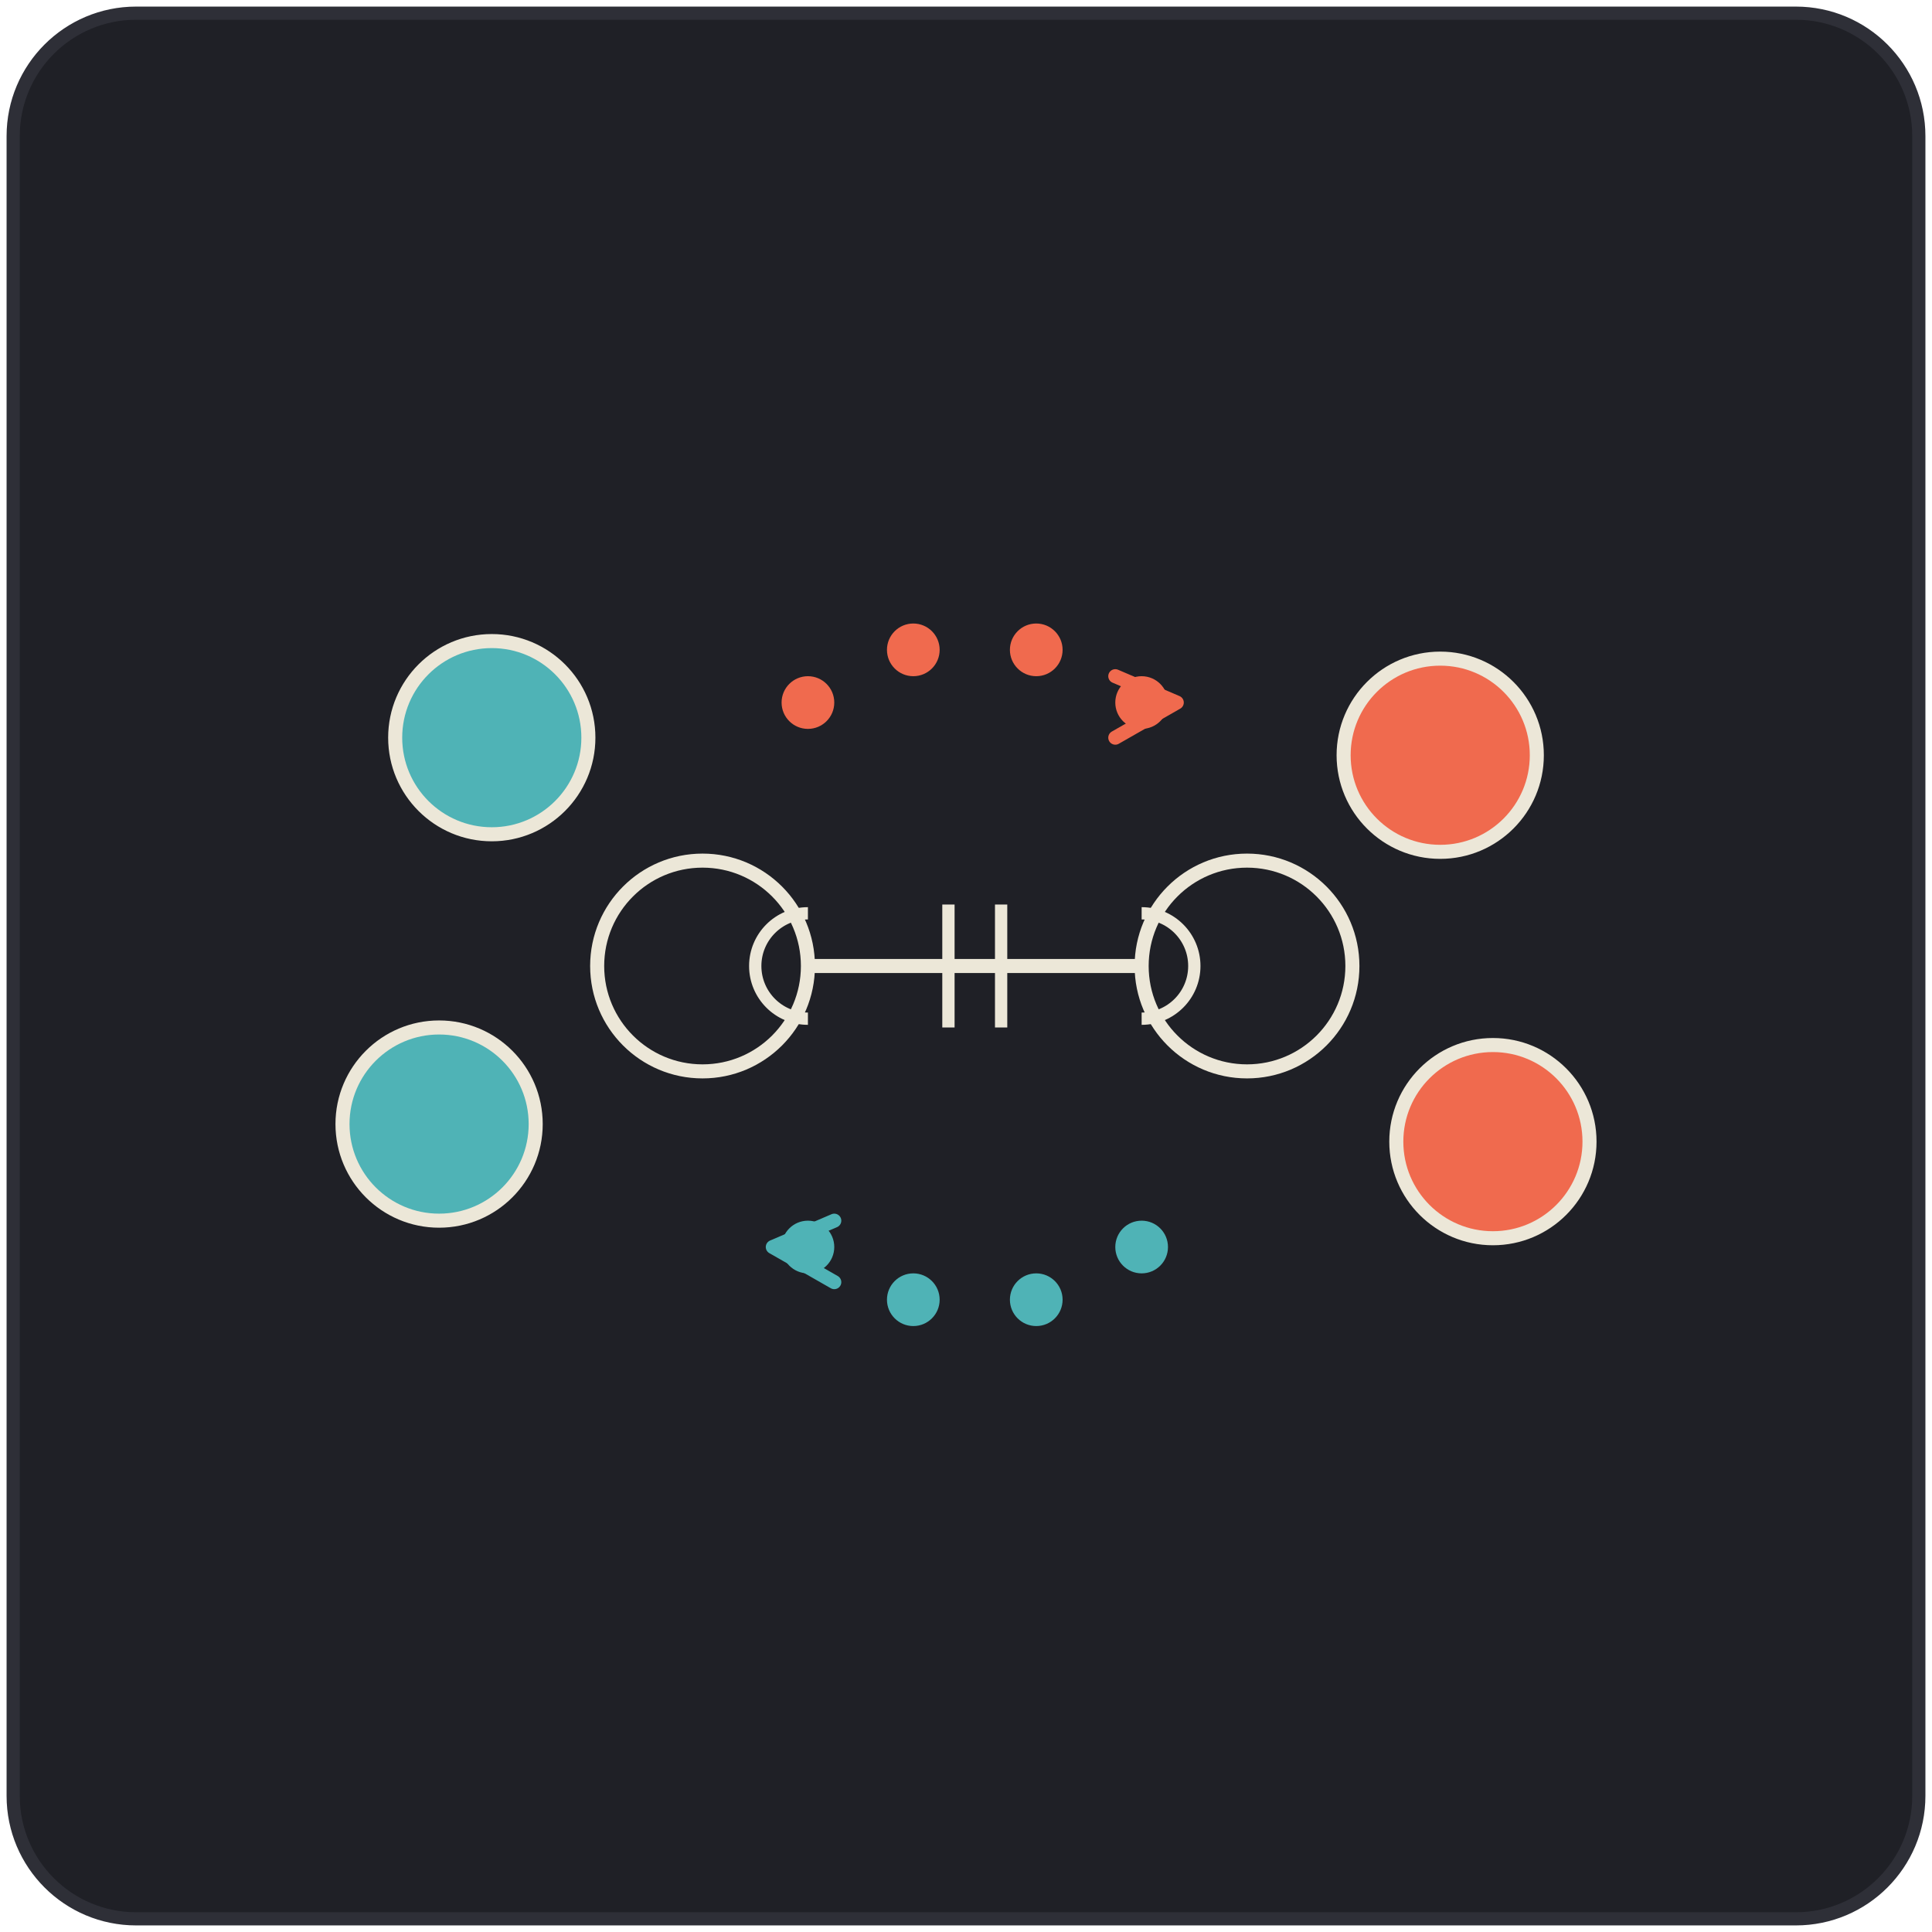
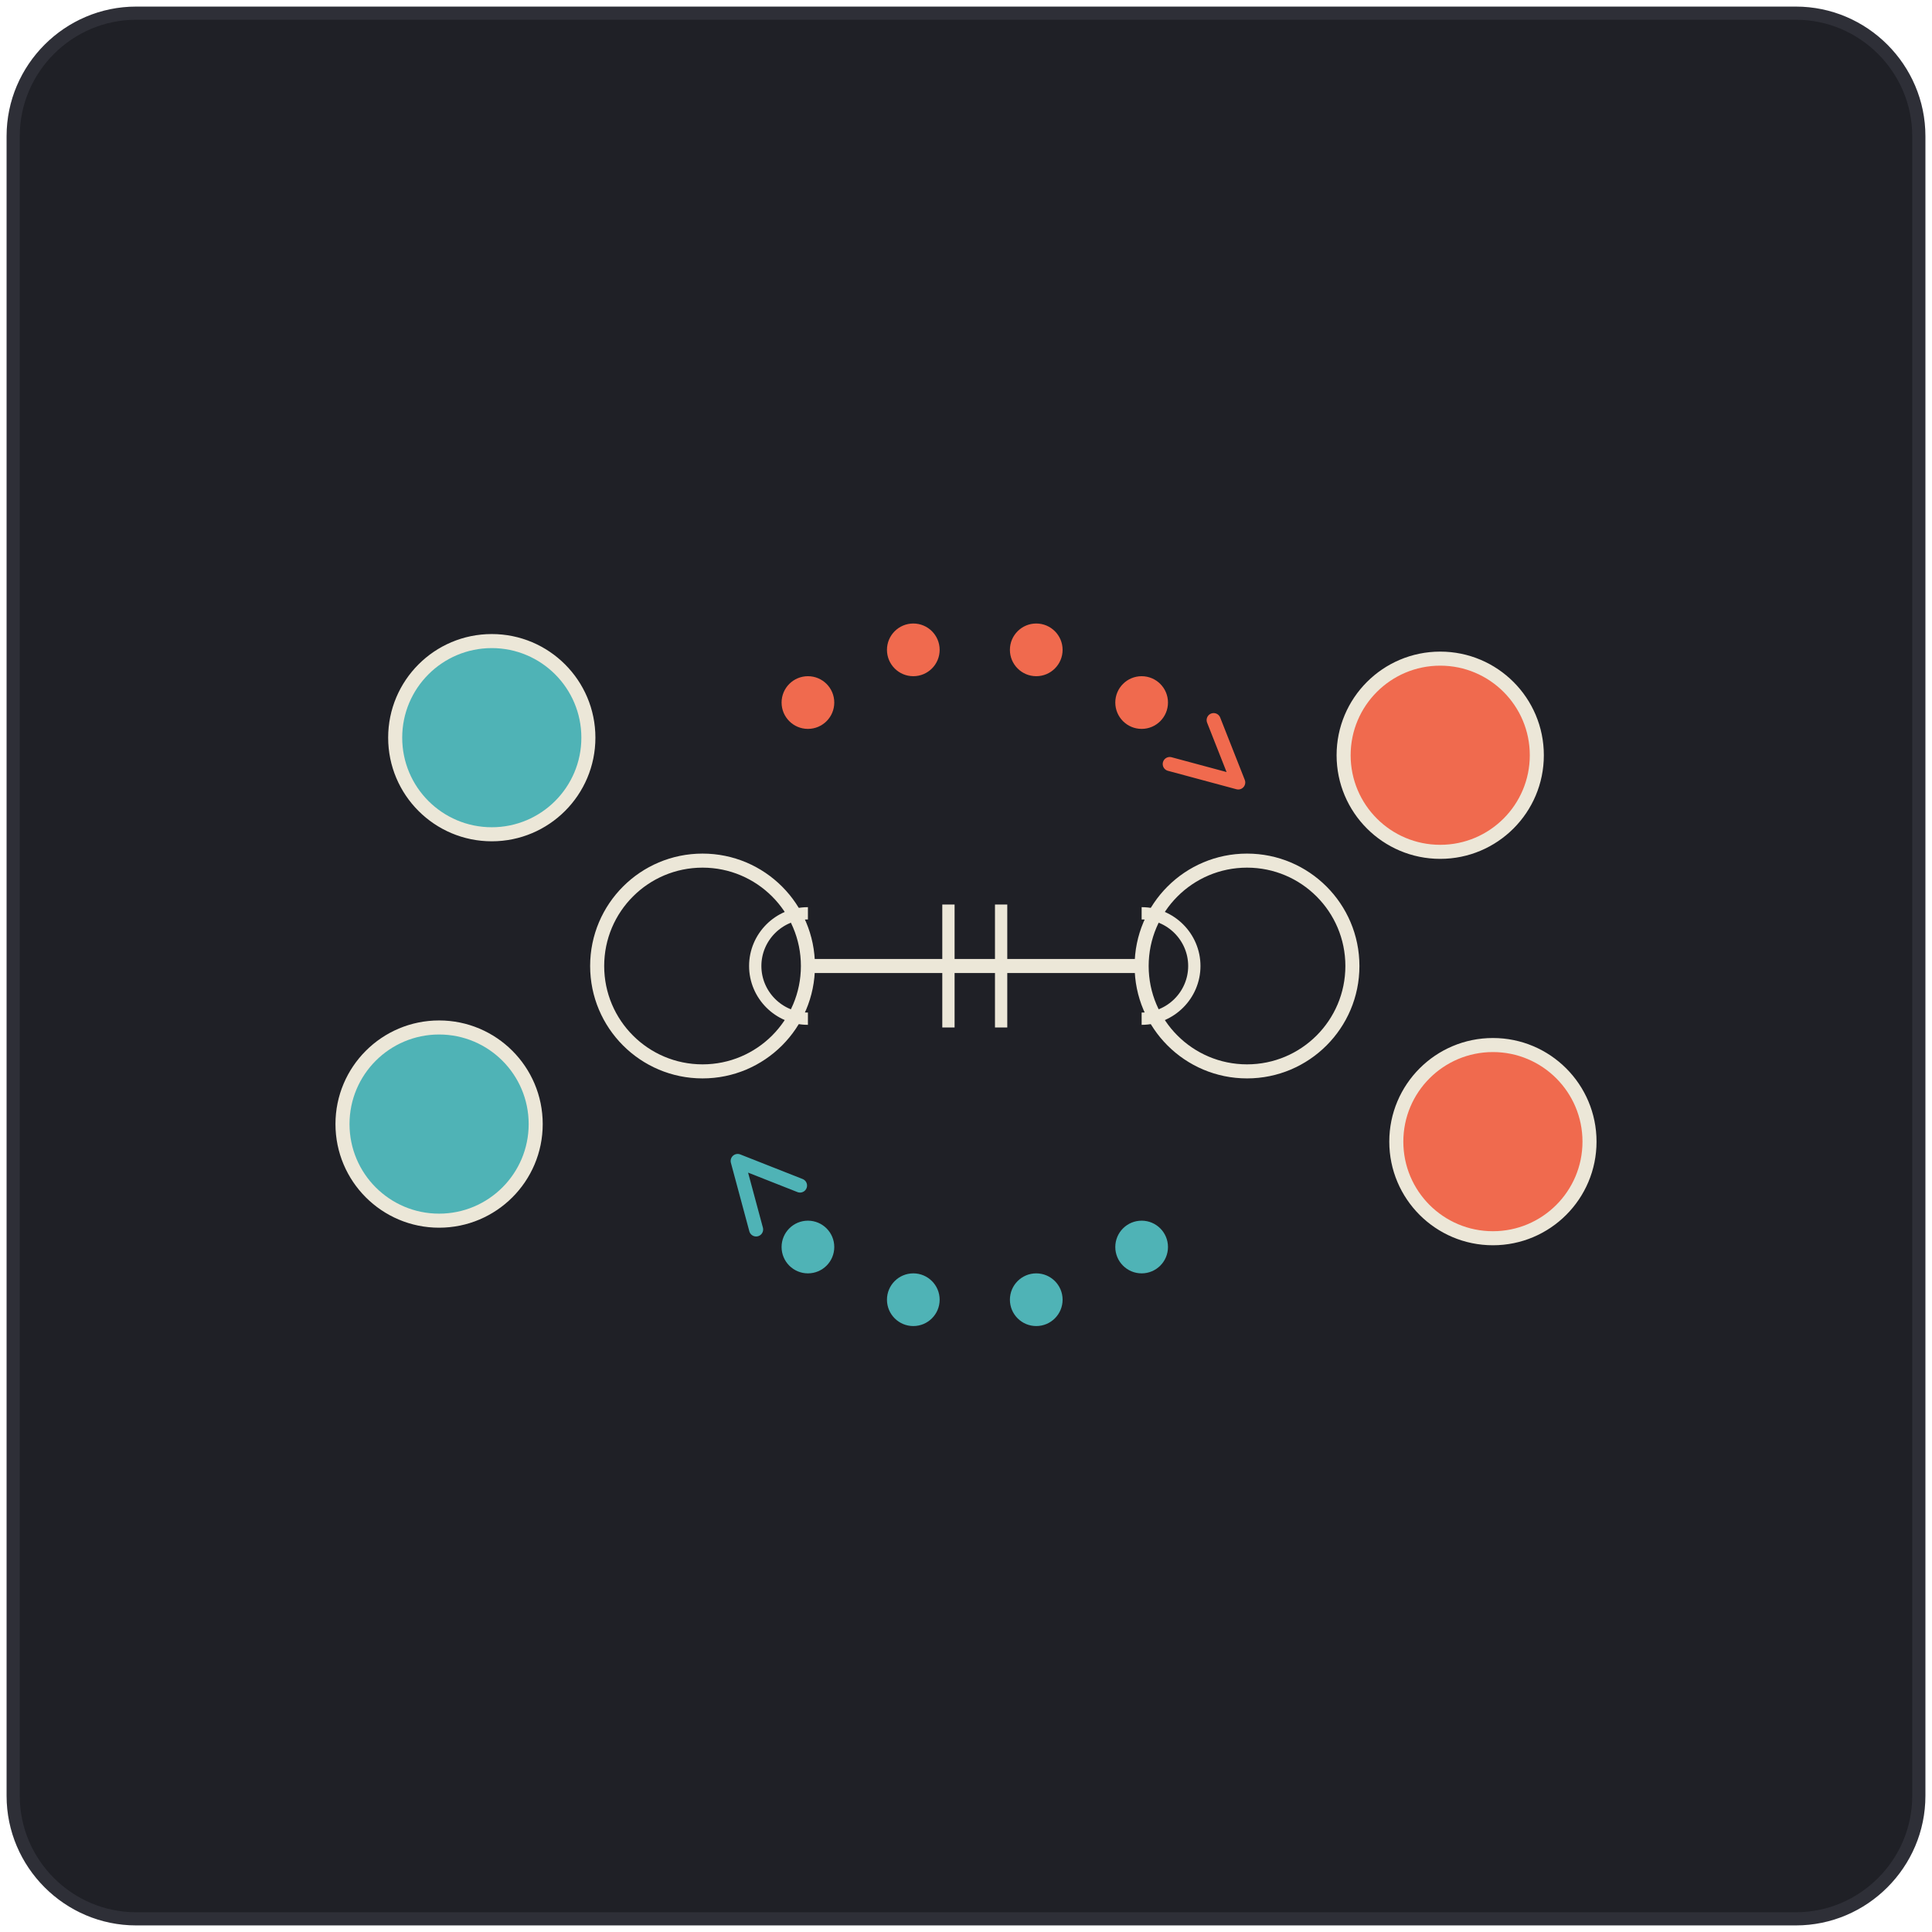
- <svg xmlns="http://www.w3.org/2000/svg" viewBox="0 0 220 220" role="img" aria-label="Cell-cell communication: two cell groups exchanging secreted factors and a contact junction">
-   <rect x="1.5" y="1.5" width="217" height="217" rx="14" fill="#1F2026" stroke="#2E2F37" stroke-width="1.5" />
-   <line x1="84" y1="110" x2="138" y2="110" stroke="#ECE7D8" stroke-width="1.6" />
-   <line x1="108" y1="103" x2="108" y2="117" stroke="#ECE7D8" stroke-width="1.4" />
-   <line x1="114" y1="103" x2="114" y2="117" stroke="#ECE7D8" stroke-width="1.4" />
-   <g fill="#F06A4E">
-     <circle cx="92" cy="80" r="3" />
-     <circle cx="104" cy="74" r="3" />
-     <circle cx="118" cy="74" r="3" />
-     <circle cx="130" cy="80" r="3" />
+ <svg xmlns="http://www.w3.org/2000/svg" version="1.1" id="Layer_1" x="0px" y="0px" viewBox="0 0 220 220" style="enable-background:new 0 0 220 220;" xml:space="preserve">
+   <style type="text/css">
+ 	.st0{fill:#1F2026;stroke:#2E2F37;stroke-width:1.5;}
+ 	.st1{fill:none;stroke:#ECE7D8;stroke-width:1.6;}
+ 	.st2{fill:none;stroke:#ECE7D8;stroke-width:1.4;}
+ 	.st3{fill:#F06A4E;}
+ 	.st4{fill:none;stroke:#F06A4E;stroke-width:1.6;stroke-linecap:round;}
+ 	.st5{fill:#4FB3B6;}
+ 	.st6{fill:none;stroke:#4FB3B6;stroke-width:1.6;stroke-linecap:round;}
+ 	.st7{fill:#4FB3B6;stroke:#ECE7D8;stroke-width:1.6;}
+ 	.st8{fill:#1F2026;stroke:#ECE7D8;stroke-width:1.6;}
+ 	.st9{fill:#F06A4E;stroke:#ECE7D8;stroke-width:1.6;}
+ </style>
+   <path class="st0" d="M15.5,1.5h189c7.7,0,14,6.3,14,14v189c0,7.7-6.3,14-14,14h-189c-7.7,0-14-6.3-14-14v-189  C1.5,7.8,7.8,1.5,15.5,1.5z" />
+   <line class="st1" x1="84" y1="110" x2="138" y2="110" />
+   <line class="st2" x1="108" y1="103" x2="108" y2="117" />
+   <line class="st2" x1="114" y1="103" x2="114" y2="117" />
+   <g>
+     <circle class="st3" cx="92" cy="80" r="3" />
+     <circle class="st3" cx="104" cy="74" r="3" />
+     <circle class="st3" cx="118" cy="74" r="3" />
+     <circle class="st3" cx="130" cy="80" r="3" />
  </g>
-   <path d="M134 80 l-7 -3 m7 3 l-7 4" fill="none" stroke="#F06A4E" stroke-width="1.6" stroke-linecap="round" />
-   <g fill="#4FB3B6">
-     <circle cx="130" cy="142" r="3" />
-     <circle cx="118" cy="148" r="3" />
-     <circle cx="104" cy="148" r="3" />
-     <circle cx="92" cy="142" r="3" />
+   <path class="st4" d="M141,89.1l-2.8-7.1 M141,89.1l-7.8-2.1" />
+   <g>
+     <circle class="st5" cx="130" cy="142" r="3" />
+     <circle class="st5" cx="118" cy="148" r="3" />
+     <circle class="st5" cx="104" cy="148" r="3" />
+     <circle class="st5" cx="92" cy="142" r="3" />
  </g>
-   <path d="M88 142 l7 -3 m-7 3 l7 4" fill="none" stroke="#4FB3B6" stroke-width="1.6" stroke-linecap="round" />
-   <g stroke="#ECE7D8" stroke-width="1.6">
-     <circle cx="56" cy="84" r="11" fill="#4FB3B6" />
-     <circle cx="50" cy="128" r="11" fill="#4FB3B6" />
-     <circle cx="80" cy="110" r="12" fill="#1F2026" />
+   <path class="st6" d="M84,132.2l7.1,2.8 M84,132.2l2.1,7.8" />
+   <g>
+     <circle class="st7" cx="56" cy="84" r="11" />
+     <circle class="st7" cx="50" cy="128" r="11" />
+     <circle class="st8" cx="80" cy="110" r="12" />
  </g>
-   <g stroke="#ECE7D8" stroke-width="1.6">
-     <circle cx="164" cy="86" r="11" fill="#F06A4E" />
-     <circle cx="170" cy="130" r="11" fill="#F06A4E" />
-     <circle cx="142" cy="110" r="12" fill="#1F2026" />
+   <g>
+     <circle class="st9" cx="164" cy="86" r="11" />
+     <circle class="st9" cx="170" cy="130" r="11" />
+     <circle class="st8" cx="142" cy="110" r="12" />
  </g>
-   <path d="M130 104 a5 5 0 0 1 0 12" fill="none" stroke="#ECE7D8" stroke-width="1.4" />
-   <path d="M92 104 a5 5 0 0 0 0 12" fill="none" stroke="#ECE7D8" stroke-width="1.4" />
+   <path class="st2" d="M130,104c3.3,0,6,2.7,6,6s-2.7,6-6,6" />
+   <path class="st2" d="M92,104c-3.3,0-6,2.7-6,6s2.7,6,6,6" />
</svg>
